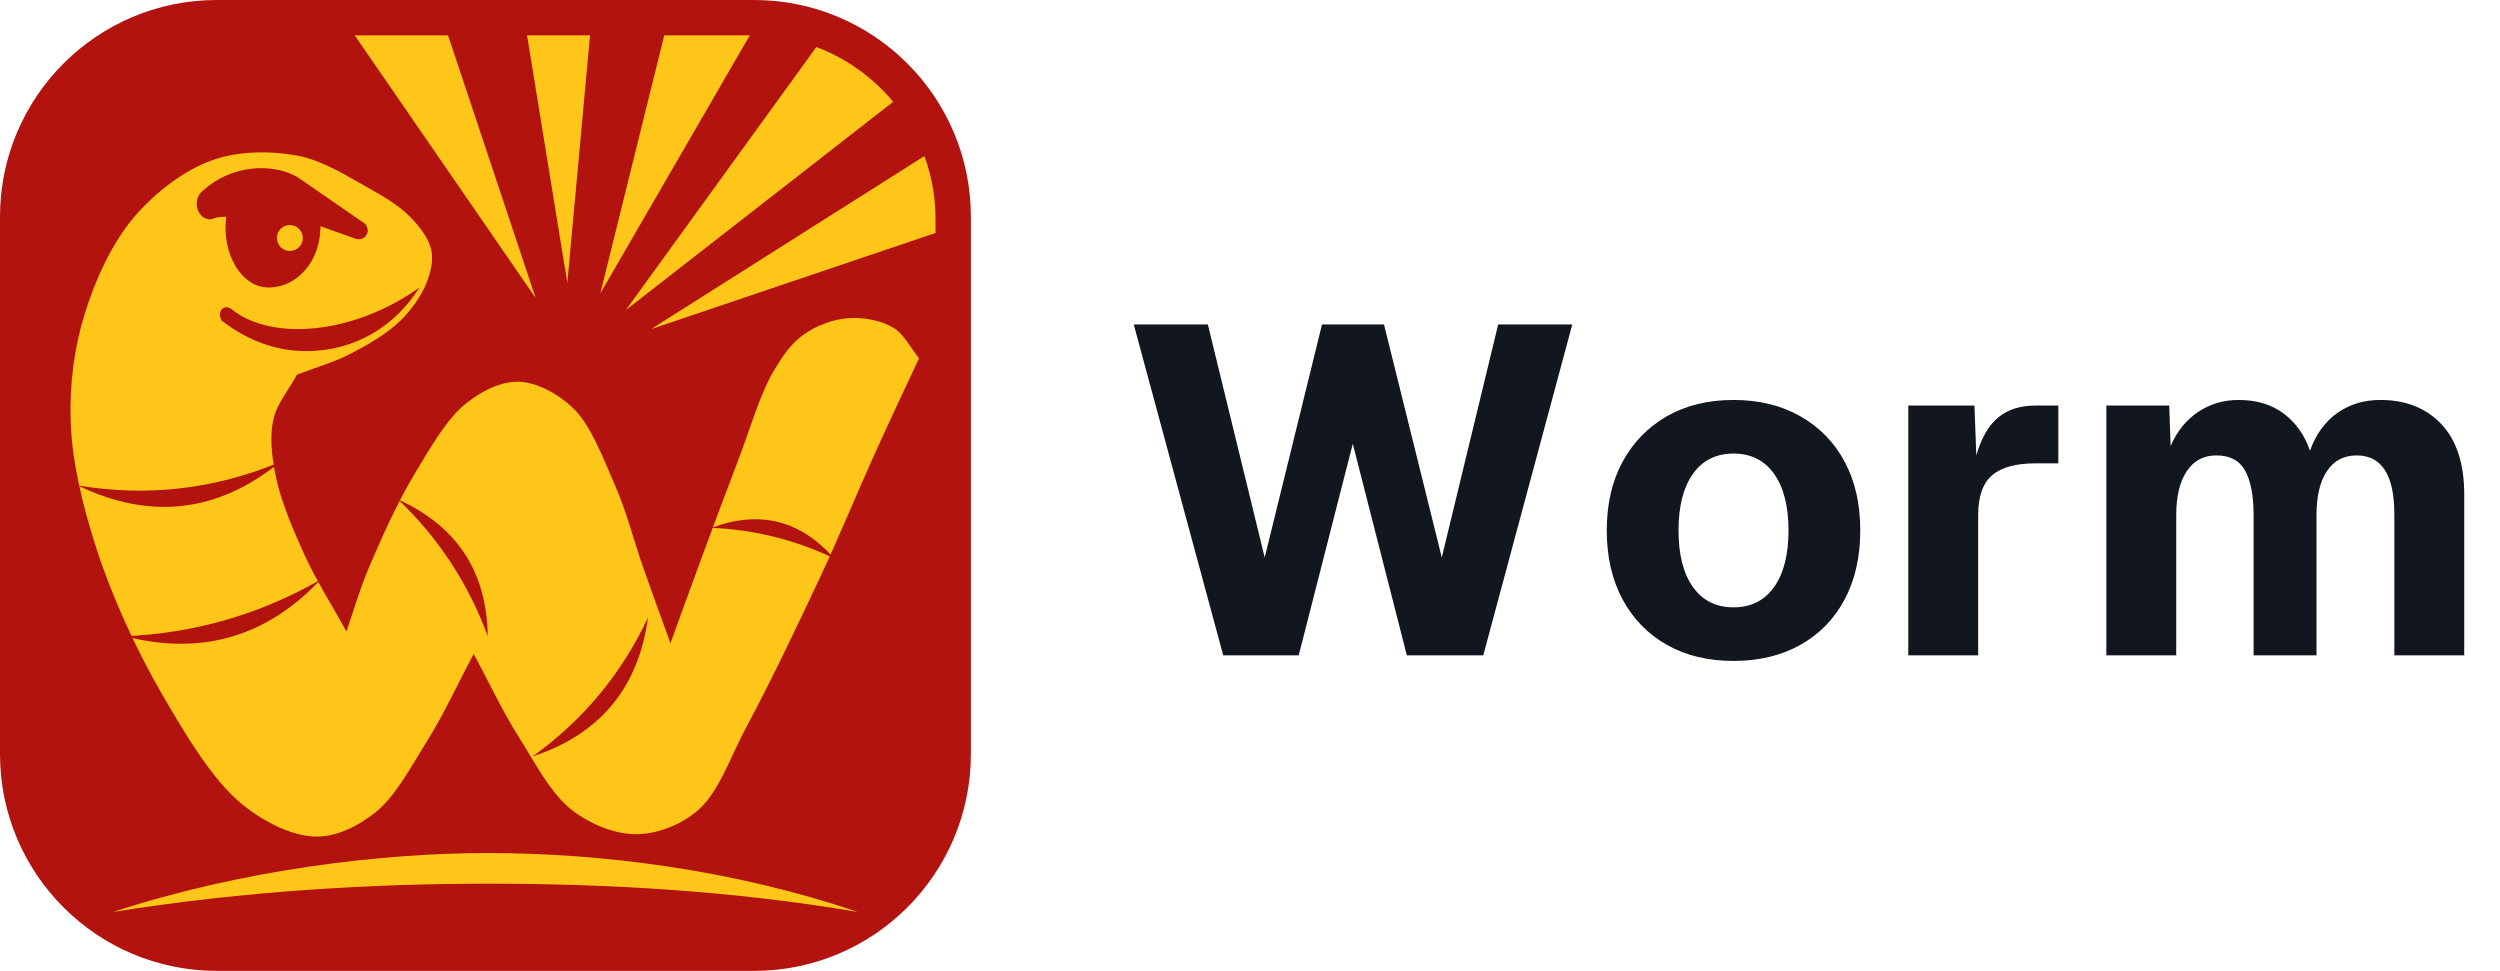
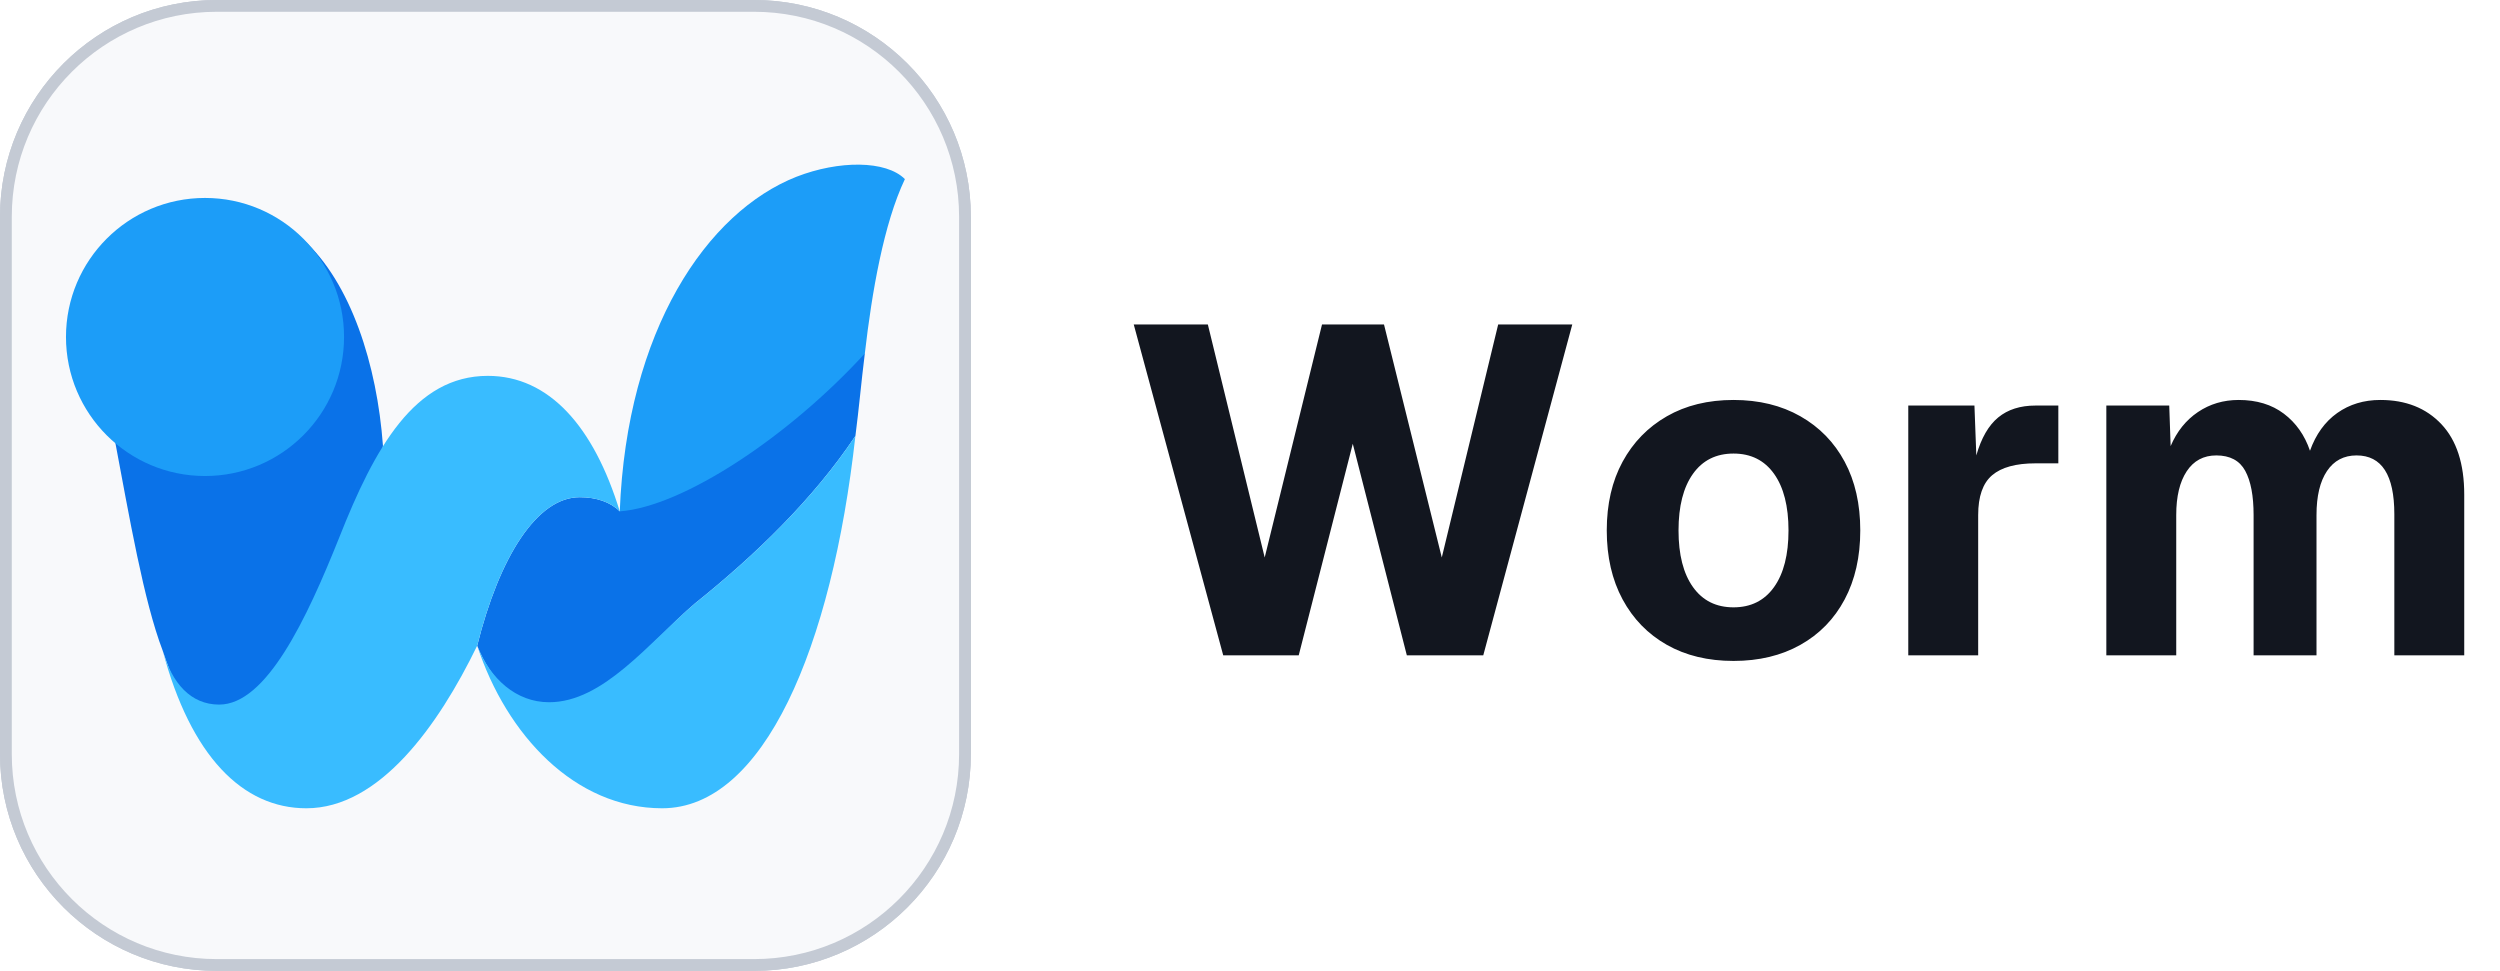
<svg xmlns="http://www.w3.org/2000/svg" width="103" height="40" viewBox="0 0 103 40" fill="none">
  <svg x="0" y="0" width="40" height="40" viewBox="100 100 824 824">
    <defs>
      <linearGradient id="field" gradientUnits="userSpaceOnUse">
-         <stop stop-color="#B3130F" />
+         <stop stop-color="#F8F9FB" />
      </linearGradient>
-       <linearGradient id="gold" gradientUnits="userSpaceOnUse">
-         <stop stop-color="#FFC61A" />
+       <linearGradient id="edge" gradientUnits="userSpaceOnUse">
+         <stop stop-color="#C4CAD4" />
      </linearGradient>
-       <linearGradient id="ray" gradientUnits="userSpaceOnUse">
-         <stop stop-color="#FFC61A" />
+       <linearGradient id="deep" gradientUnits="userSpaceOnUse">
+         <stop stop-color="#0A72E8" />
      </linearGradient>
-       <linearGradient id="ring" gradientUnits="userSpaceOnUse">
-         <stop stop-color="#B3130F" />
+       <linearGradient id="mid" gradientUnits="userSpaceOnUse">
+         <stop stop-color="#1C9DF8" />
      </linearGradient>
-       <linearGradient id="soil" gradientUnits="userSpaceOnUse">
-         <stop stop-color="#FFC61A" />
+       <linearGradient id="light" gradientUnits="userSpaceOnUse">
+         <stop stop-color="#39BCFF" />
      </linearGradient>
-       <clipPath id="body">
-         <rect x="100" y="100" width="824" height="824" rx="184" />
-       </clipPath>
-       <clipPath id="sky">
-         <rect x="130" y="130" width="764" height="764" rx="156" />
-       </clipPath>
    </defs>
    <rect x="100" y="100" width="824" height="824" rx="184" fill="url(#field)" />
-     <g clip-path="url(#sky)">
-       <path d="M554.6 352.9L240 -103.8L379.1 -173.2ZM581.5 340L493.4 -201.3L631.6 -206.2ZM609.5 349L742.4 -187.4L886.5 -129.2ZM631.2 363.1L955.4 -84.5L1067.2 23.5ZM652.6 379.3L1112.6 88.1L1168.4 205Z" fill="url(#ray)" />
-     </g>
-     <g clip-path="url(#body)">
-       <path d="M352 418C367.3 412 383.4 407.6 398 400C412.8 392.3 429 382.8 440 372C449.6 362.5 457.8 350.8 462 340C465.6 330.8 468 321 466 312C463.9 302.3 456.2 292.4 448 284C438.4 274.1 424.4 266.1 410 258C393.1 248.5 372.9 235.9 352 232C329.8 227.9 302.4 228 280 236C256.2 244.5 231.7 263.3 214 284C195.2 306 181 337.1 172 366C163 395 158.9 426.2 160 458C161.2 492.7 170.2 529.4 182 566C195.1 606.6 216.2 652.6 238 690C258 724.4 280.9 762.9 306 783C325.2 798.4 348.4 809.7 368 810C385.5 810.3 403.2 801.5 418 790C435.7 776.2 449.2 750 463 728C477.3 705.1 489 679.3 502 655C514.7 678.3 525.9 702.7 540 725C553.9 747 567.6 774.1 586 788C601.8 799.9 622.2 808.1 640 808C657.5 807.9 677.3 800.5 692 788C710 772.7 719.2 743.6 734 716C753.3 680.1 777.2 630.2 796 590C812.9 553.9 827.3 518.5 842 486C855.1 457 867.3 431.3 880 404C872.7 395.3 867.5 383.7 858 378C847.8 371.9 832.5 369.1 820 370C807.2 370.9 792.6 376.4 782 384C771.3 391.7 764 402.3 756 416C744.7 435.3 735.9 466.3 726 492C715.9 518.3 705.7 545.8 696 572C686.7 597.1 678 621.3 669 646C661.3 624.7 653.7 603.8 646 582C638 559.2 631.9 534.6 622 512C612 489.2 601.6 460.8 586 446C573.1 433.8 555.3 424.4 540 424C525.3 423.6 509.4 431.6 496 442C479.3 455.1 465.3 479.9 452 502C437.4 526.2 423.2 557.7 413 582C404.8 601.5 400.3 618 394 636C382 614 368.1 592.4 358 570C348.2 548.4 338.1 524.5 334 504C330.6 487 328.7 470.7 332 456C335.1 442.1 345.3 430.7 352 418Z" fill="url(#gold)" />
-       <path d="M272 262C296 240 330 238 352 250L410 290C416 298 408 306 400 302L372 292C372 322 352 344 328 344C304 344 288 314 292 284C288 284 284 284 280 286C268 288 262 270 272 262Z" fill="url(#ring)" />
-       <circle cx="346" cy="302" r="11" fill="url(#gold)" />
-       <path d="M296 362C330 390 400 384 456 344C436 376 402 398 360 398C330 398 306 386 288 372C284 364 290 358 296 362Z" fill="url(#ring)" />
-       <path d="M166 512Q258.4 556.6 338 492Q254.9 526.8 166 512Z" fill="url(#ring)" />
-       <path d="M206 640Q303.2 665 372 592Q294.8 636.2 206 640Z" fill="url(#ring)" />
-       <path d="M438 524Q489.4 573.2 514 640Q512.8 557.9 438 524Z" fill="url(#ring)" />
-       <path d="M552 742Q637.9 713.7 650 624Q616.4 695.8 552 742Z" fill="url(#ring)" />
-       <path d="M704 548Q758.7 550.3 808 574Q765 525.1 704 548Z" fill="url(#ring)" />
-       <path d="M196 874C306 838 424 824 514 824C610 824 722 838 828 874C722 856 616 850 514 850C418 850 308 856 196 874Z" fill="url(#soil)" />
-     </g>
+     <rect x="102" y="102" width="820" height="820" rx="182" stroke="url(#edge)" stroke-width="4" />
+     <rect x="105" y="105" width="814" height="814" rx="179" stroke="url(#edge)" stroke-width="10" />
+     <path d="M300 300L357 303C398 340 420 410 425 478L420 600L320 770C280 750 254 700 238 652C222 610 210 540 197 471Z" fill="url(#deep)" />
+     <circle cx="274" cy="386" r="118" fill="url(#mid)" />
+     <path d="M505 648C524 572 556 522 592 522C606 522 618 526 626 534L680 470L800 400L834 400C831 424 829 447 826 470C790 524 740 572 690 612C650 646 612 700 566 700C538 700 516 676 505 648Z" fill="url(#deep)" />
+     <path d="M868 252C852 236 812 236 776 250C700 280 632 380 626 534C680 530 770 470 834 400C840 348 850 290 868 252Z" fill="url(#mid)" />
+     <path d="M505 648C530 724 588 786 662 786C748 786 806 650 826 470C790 524 740 572 690 612C650 646 612 696 566 696C538 696 516 676 505 648Z" fill="url(#light)" />
+     <path d="M238 652C262 742 306 786 360 786C422 786 472 716 505 648C524 572 556 522 592 522C606 522 618 526 626 534C604 462 566 419 514 419C452 419 418 480 388 556C360 626 326 698 286 698C262 698 246 680 238 652Z" fill="url(#light)" />
  </svg>
  <g transform="translate(46 27) scale(.0192)">
    <path fill="#12161F" d="M229 0L37 -710L196 -710L318 -210L441 -710L574 -710L698 -210L819 -710L978 -710L787 0L623 0L507 -454L391 0L229 0ZM1324 12Q1242 12 1181 -22.5Q1120 -57 1086 -120Q1052 -183 1052 -268Q1052 -353 1086 -415.5Q1120 -478 1181 -513Q1242 -548 1324 -548Q1406 -548 1467.5 -513Q1529 -478 1562.5 -415.5Q1596 -353 1596 -268Q1596 -183 1562.5 -120Q1529 -57 1467.5 -22.5Q1406 12 1324 12ZM1324 -103Q1380 -103 1411 -146.5Q1442 -190 1442 -268Q1442 -346 1411 -389.5Q1380 -433 1324 -433Q1268 -433 1237 -389.5Q1206 -346 1206 -268Q1206 -190 1237 -146.5Q1268 -103 1324 -103ZM1699 0L1699 -536L1841 -536L1845 -429Q1861 -485 1892 -510.5Q1923 -536 1972 -536L2021 -536L2021 -412L1972 -412Q1909 -412 1879 -386.5Q1849 -361 1849 -301L1849 0L1699 0ZM2124 0L2124 -536L2259 -536L2262 -449Q2282 -496 2320.5 -522Q2359 -548 2408 -548Q2466 -548 2505 -518.5Q2544 -489 2561 -439Q2580 -492 2619.5 -520Q2659 -548 2712 -548Q2794 -548 2843 -496Q2892 -444 2892 -345L2892 0L2742 0L2742 -303Q2742 -429 2661 -429Q2620 -429 2597.5 -395.5Q2575 -362 2575 -301L2575 0L2440 0L2440 -301Q2440 -363 2422 -396Q2404 -429 2360 -429Q2319 -429 2296.5 -395Q2274 -361 2274 -301L2274 0L2124 0Z" />
  </g>
</svg>
